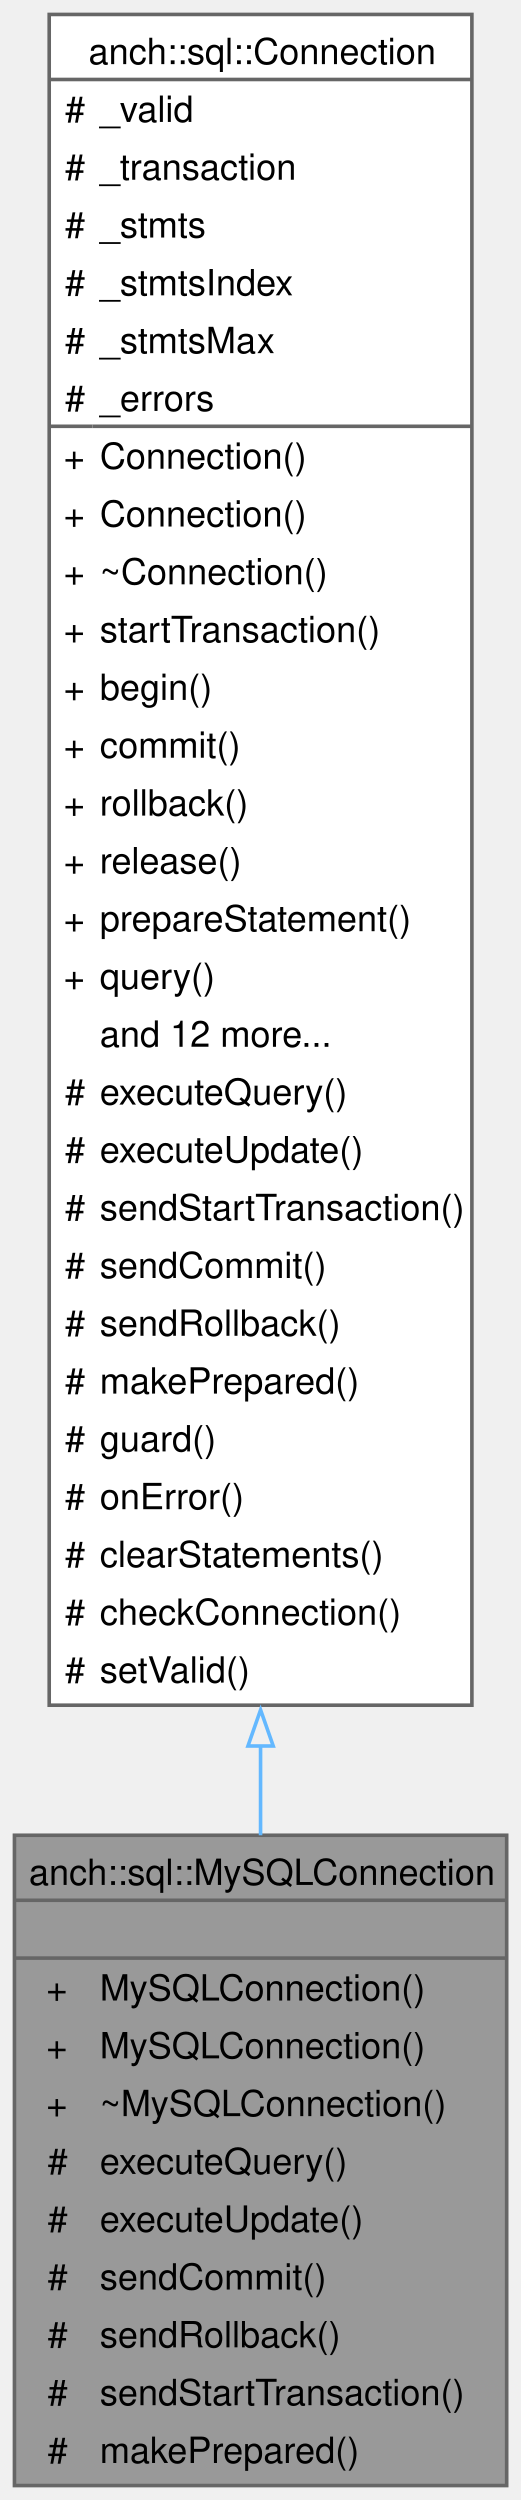
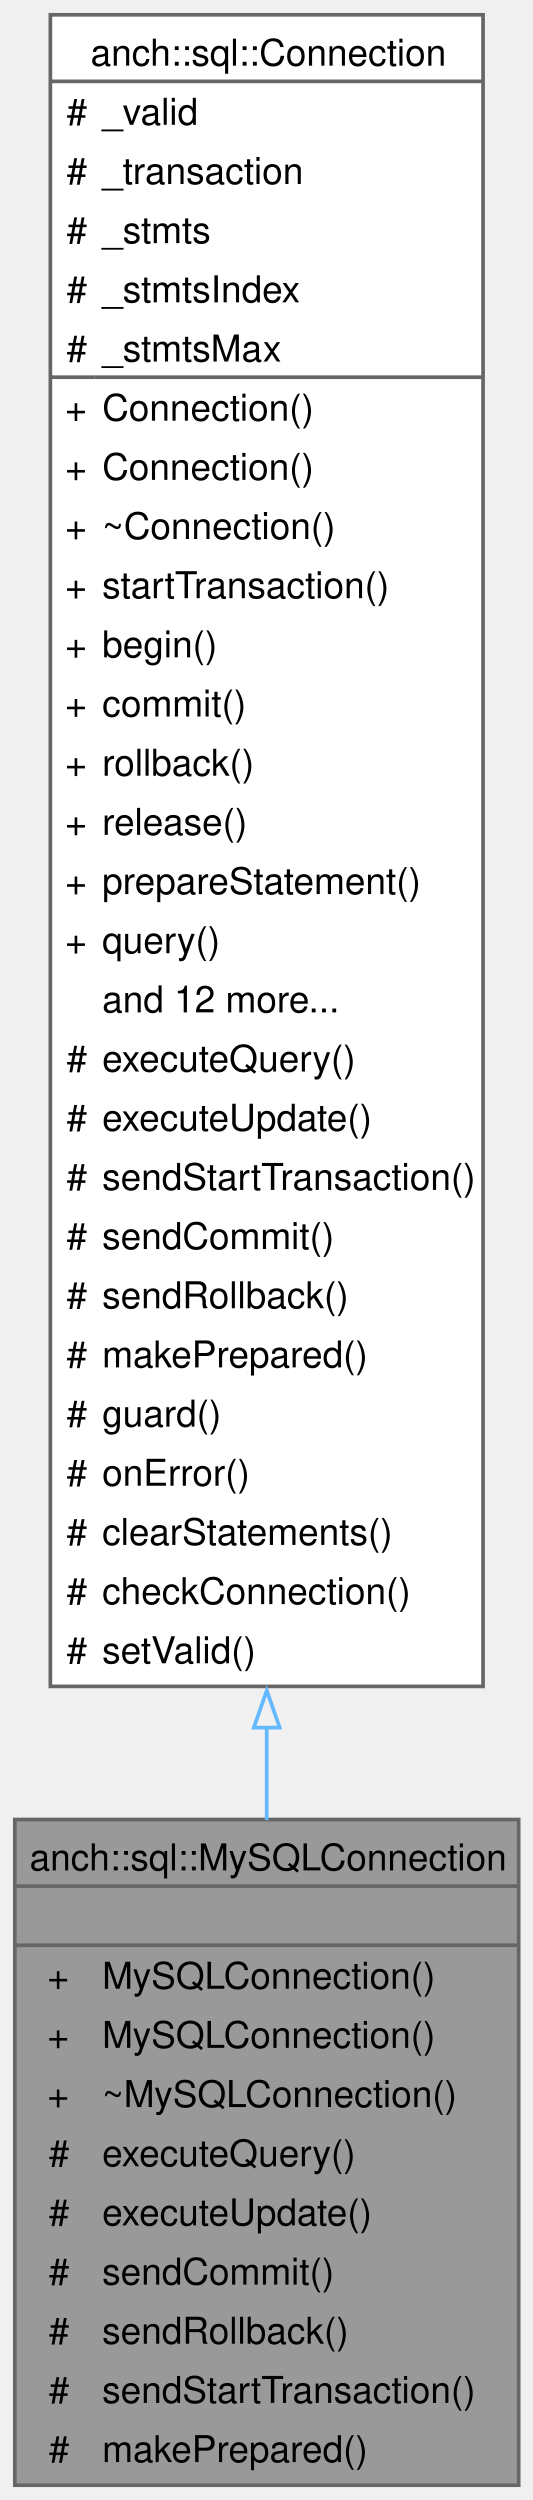
- <svg xmlns="http://www.w3.org/2000/svg" xmlns:xlink="http://www.w3.org/1999/xlink" width="144pt" height="692pt" viewBox="0.00 0.00 144.00 692.00">
-   <g id="graph0" class="graph" transform="scale(1 1) rotate(0) translate(4 688)">
+ <svg xmlns="http://www.w3.org/2000/svg" xmlns:xlink="http://www.w3.org/1999/xlink" width="144pt" height="676pt" viewBox="0.00 0.00 144.00 676.00">
+   <g id="graph0" class="graph" transform="scale(1 1) rotate(0) translate(4 672)">
    <g id="Node000001" class="node">
      <g id="a_Node000001">
        <a xlink:title="MySQL connection.">
          <polygon fill="#999999" stroke="none" points="136.25,-180 0,-180 0,0 136.25,0 136.25,-180" />
          <polygon fill="#666666" stroke="#666666" points="0,-162 0,-162 136.25,-162 136.25,-162 0,-162" />
          <polygon fill="#666666" stroke="#666666" points="0,-146 0,-146 136.25,-146 136.25,-146 0,-146" />
          <polygon fill="none" stroke="#666666" points="0,0 0,-180 136.25,-180 136.25,0 0,0" />
          <text xml:space="preserve" text-anchor="start" x="4" y="-166.25" font-family="Helvetica,sans-Serif" font-size="10.00">anch::sql::MySQLConnection</text>
          <text xml:space="preserve" text-anchor="start" x="66.62" y="-150.25" font-family="Helvetica,sans-Serif" font-size="10.00"> </text>
          <text xml:space="preserve" text-anchor="start" x="8.81" y="-134.25" font-family="Helvetica,sans-Serif" font-size="10.00">+</text>
          <text xml:space="preserve" text-anchor="start" x="23.62" y="-134.25" font-family="Helvetica,sans-Serif" font-size="10.00">MySQLConnection()</text>
          <text xml:space="preserve" text-anchor="start" x="8.81" y="-118.25" font-family="Helvetica,sans-Serif" font-size="10.00">+</text>
          <text xml:space="preserve" text-anchor="start" x="23.62" y="-118.25" font-family="Helvetica,sans-Serif" font-size="10.00">MySQLConnection()</text>
          <text xml:space="preserve" text-anchor="start" x="8.81" y="-102.25" font-family="Helvetica,sans-Serif" font-size="10.00">+</text>
          <text xml:space="preserve" text-anchor="start" x="23.62" y="-102.25" font-family="Helvetica,sans-Serif" font-size="10.00">~MySQLConnection()</text>
          <text xml:space="preserve" text-anchor="start" x="9.19" y="-86.25" font-family="Helvetica,sans-Serif" font-size="10.00">#</text>
          <text xml:space="preserve" text-anchor="start" x="23.62" y="-86.25" font-family="Helvetica,sans-Serif" font-size="10.00">executeQuery()</text>
          <text xml:space="preserve" text-anchor="start" x="9.19" y="-70.25" font-family="Helvetica,sans-Serif" font-size="10.00">#</text>
          <text xml:space="preserve" text-anchor="start" x="23.62" y="-70.25" font-family="Helvetica,sans-Serif" font-size="10.00">executeUpdate()</text>
          <text xml:space="preserve" text-anchor="start" x="9.19" y="-54.25" font-family="Helvetica,sans-Serif" font-size="10.00">#</text>
          <text xml:space="preserve" text-anchor="start" x="23.62" y="-54.25" font-family="Helvetica,sans-Serif" font-size="10.00">sendCommit()</text>
          <text xml:space="preserve" text-anchor="start" x="9.19" y="-38.25" font-family="Helvetica,sans-Serif" font-size="10.00">#</text>
          <text xml:space="preserve" text-anchor="start" x="23.62" y="-38.25" font-family="Helvetica,sans-Serif" font-size="10.00">sendRollback()</text>
          <text xml:space="preserve" text-anchor="start" x="9.19" y="-22.25" font-family="Helvetica,sans-Serif" font-size="10.00">#</text>
          <text xml:space="preserve" text-anchor="start" x="23.62" y="-22.25" font-family="Helvetica,sans-Serif" font-size="10.00">sendStartTransaction()</text>
          <text xml:space="preserve" text-anchor="start" x="9.19" y="-6.25" font-family="Helvetica,sans-Serif" font-size="10.00">#</text>
          <text xml:space="preserve" text-anchor="start" x="23.62" y="-6.25" font-family="Helvetica,sans-Serif" font-size="10.00">makePrepared()</text>
        </a>
      </g>
    </g>
    <g id="Node000002" class="node">
      <g id="a_Node000002">
        <a xlink:href="classanch_1_1sql_1_1_connection.html" target="_top" xlink:title="SQL connection virtual class.">
-           <polygon fill="white" stroke="none" points="126.62,-684 9.62,-684 9.62,-216 126.62,-216 126.62,-684" />
-           <polygon fill="#666666" stroke="#666666" points="9.62,-666 9.62,-666 126.62,-666 126.62,-666 9.62,-666" />
+           <polygon fill="white" stroke="none" points="126.62,-668 9.62,-668 9.62,-216 126.62,-216 126.62,-668" />
+           <polygon fill="#666666" stroke="#666666" points="9.62,-650 9.62,-650 126.62,-650 126.62,-650 9.62,-650" />
          <polygon fill="#666666" stroke="#666666" points="9.62,-570 9.62,-570 21.62,-570 21.62,-570 9.62,-570" />
          <polygon fill="#666666" stroke="#666666" points="21.62,-570 21.62,-570 126.62,-570 126.62,-570 21.62,-570" />
-           <polygon fill="none" stroke="#666666" points="9.62,-216 9.62,-684 126.62,-684 126.62,-216 9.62,-216" />
-           <text xml:space="preserve" text-anchor="start" x="20.5" y="-670.25" font-family="Helvetica,sans-Serif" font-size="10.00">anch::sql::Connection</text>
-           <text xml:space="preserve" text-anchor="start" x="14" y="-654.25" font-family="Helvetica,sans-Serif" font-size="10.00">#</text>
-           <text xml:space="preserve" text-anchor="start" x="23.62" y="-654.25" font-family="Helvetica,sans-Serif" font-size="10.00">_valid</text>
+           <polygon fill="none" stroke="#666666" points="9.62,-216 9.62,-668 126.62,-668 126.62,-216 9.62,-216" />
+           <text xml:space="preserve" text-anchor="start" x="20.5" y="-654.25" font-family="Helvetica,sans-Serif" font-size="10.00">anch::sql::Connection</text>
          <text xml:space="preserve" text-anchor="start" x="14" y="-638.25" font-family="Helvetica,sans-Serif" font-size="10.00">#</text>
-           <text xml:space="preserve" text-anchor="start" x="23.62" y="-638.25" font-family="Helvetica,sans-Serif" font-size="10.00">_transaction</text>
+           <text xml:space="preserve" text-anchor="start" x="23.62" y="-638.25" font-family="Helvetica,sans-Serif" font-size="10.00">_valid</text>
          <text xml:space="preserve" text-anchor="start" x="14" y="-622.25" font-family="Helvetica,sans-Serif" font-size="10.00">#</text>
-           <text xml:space="preserve" text-anchor="start" x="23.62" y="-622.25" font-family="Helvetica,sans-Serif" font-size="10.00">_stmts</text>
+           <text xml:space="preserve" text-anchor="start" x="23.62" y="-622.25" font-family="Helvetica,sans-Serif" font-size="10.00">_transaction</text>
          <text xml:space="preserve" text-anchor="start" x="14" y="-606.25" font-family="Helvetica,sans-Serif" font-size="10.00">#</text>
-           <text xml:space="preserve" text-anchor="start" x="23.62" y="-606.25" font-family="Helvetica,sans-Serif" font-size="10.00">_stmtsIndex</text>
+           <text xml:space="preserve" text-anchor="start" x="23.62" y="-606.25" font-family="Helvetica,sans-Serif" font-size="10.00">_stmts</text>
          <text xml:space="preserve" text-anchor="start" x="14" y="-590.25" font-family="Helvetica,sans-Serif" font-size="10.00">#</text>
-           <text xml:space="preserve" text-anchor="start" x="23.62" y="-590.25" font-family="Helvetica,sans-Serif" font-size="10.00">_stmtsMax</text>
+           <text xml:space="preserve" text-anchor="start" x="23.62" y="-590.25" font-family="Helvetica,sans-Serif" font-size="10.00">_stmtsIndex</text>
          <text xml:space="preserve" text-anchor="start" x="14" y="-574.25" font-family="Helvetica,sans-Serif" font-size="10.00">#</text>
-           <text xml:space="preserve" text-anchor="start" x="23.62" y="-574.25" font-family="Helvetica,sans-Serif" font-size="10.00">_errors</text>
+           <text xml:space="preserve" text-anchor="start" x="23.62" y="-574.25" font-family="Helvetica,sans-Serif" font-size="10.00">_stmtsMax</text>
          <text xml:space="preserve" text-anchor="start" x="13.62" y="-558.25" font-family="Helvetica,sans-Serif" font-size="10.00">+</text>
          <text xml:space="preserve" text-anchor="start" x="23.62" y="-558.25" font-family="Helvetica,sans-Serif" font-size="10.00">Connection()</text>
          <text xml:space="preserve" text-anchor="start" x="13.62" y="-542.25" font-family="Helvetica,sans-Serif" font-size="10.00">+</text>
          <text xml:space="preserve" text-anchor="start" x="23.62" y="-542.25" font-family="Helvetica,sans-Serif" font-size="10.00">Connection()</text>
          <text xml:space="preserve" text-anchor="start" x="13.62" y="-526.25" font-family="Helvetica,sans-Serif" font-size="10.00">+</text>
          <text xml:space="preserve" text-anchor="start" x="23.62" y="-526.25" font-family="Helvetica,sans-Serif" font-size="10.00">~Connection()</text>
          <text xml:space="preserve" text-anchor="start" x="13.62" y="-510.25" font-family="Helvetica,sans-Serif" font-size="10.00">+</text>
          <text xml:space="preserve" text-anchor="start" x="23.62" y="-510.25" font-family="Helvetica,sans-Serif" font-size="10.00">startTransaction()</text>
          <text xml:space="preserve" text-anchor="start" x="13.62" y="-494.25" font-family="Helvetica,sans-Serif" font-size="10.00">+</text>
          <text xml:space="preserve" text-anchor="start" x="23.62" y="-494.25" font-family="Helvetica,sans-Serif" font-size="10.00">begin()</text>
          <text xml:space="preserve" text-anchor="start" x="13.62" y="-478.25" font-family="Helvetica,sans-Serif" font-size="10.00">+</text>
          <text xml:space="preserve" text-anchor="start" x="23.62" y="-478.25" font-family="Helvetica,sans-Serif" font-size="10.00">commit()</text>
          <text xml:space="preserve" text-anchor="start" x="13.62" y="-462.25" font-family="Helvetica,sans-Serif" font-size="10.00">+</text>
          <text xml:space="preserve" text-anchor="start" x="23.62" y="-462.25" font-family="Helvetica,sans-Serif" font-size="10.00">rollback()</text>
          <text xml:space="preserve" text-anchor="start" x="13.62" y="-446.25" font-family="Helvetica,sans-Serif" font-size="10.00">+</text>
          <text xml:space="preserve" text-anchor="start" x="23.62" y="-446.25" font-family="Helvetica,sans-Serif" font-size="10.00">release()</text>
          <text xml:space="preserve" text-anchor="start" x="13.62" y="-430.25" font-family="Helvetica,sans-Serif" font-size="10.00">+</text>
          <text xml:space="preserve" text-anchor="start" x="23.62" y="-430.25" font-family="Helvetica,sans-Serif" font-size="10.00">prepareStatement()</text>
          <text xml:space="preserve" text-anchor="start" x="13.62" y="-414.25" font-family="Helvetica,sans-Serif" font-size="10.00">+</text>
          <text xml:space="preserve" text-anchor="start" x="23.62" y="-414.25" font-family="Helvetica,sans-Serif" font-size="10.00">query()</text>
          <text xml:space="preserve" text-anchor="start" x="23.62" y="-398.25" font-family="Helvetica,sans-Serif" font-size="10.00">and 12 more...</text>
          <text xml:space="preserve" text-anchor="start" x="14" y="-382.25" font-family="Helvetica,sans-Serif" font-size="10.00">#</text>
          <text xml:space="preserve" text-anchor="start" x="23.62" y="-382.25" font-family="Helvetica,sans-Serif" font-size="10.00">executeQuery()</text>
          <text xml:space="preserve" text-anchor="start" x="14" y="-366.25" font-family="Helvetica,sans-Serif" font-size="10.00">#</text>
          <text xml:space="preserve" text-anchor="start" x="23.62" y="-366.25" font-family="Helvetica,sans-Serif" font-size="10.00">executeUpdate()</text>
          <text xml:space="preserve" text-anchor="start" x="14" y="-350.25" font-family="Helvetica,sans-Serif" font-size="10.00">#</text>
          <text xml:space="preserve" text-anchor="start" x="23.62" y="-350.25" font-family="Helvetica,sans-Serif" font-size="10.00">sendStartTransaction()</text>
          <text xml:space="preserve" text-anchor="start" x="14" y="-334.25" font-family="Helvetica,sans-Serif" font-size="10.00">#</text>
          <text xml:space="preserve" text-anchor="start" x="23.62" y="-334.25" font-family="Helvetica,sans-Serif" font-size="10.00">sendCommit()</text>
          <text xml:space="preserve" text-anchor="start" x="14" y="-318.25" font-family="Helvetica,sans-Serif" font-size="10.00">#</text>
          <text xml:space="preserve" text-anchor="start" x="23.62" y="-318.25" font-family="Helvetica,sans-Serif" font-size="10.00">sendRollback()</text>
          <text xml:space="preserve" text-anchor="start" x="14" y="-302.25" font-family="Helvetica,sans-Serif" font-size="10.00">#</text>
          <text xml:space="preserve" text-anchor="start" x="23.62" y="-302.25" font-family="Helvetica,sans-Serif" font-size="10.00">makePrepared()</text>
          <text xml:space="preserve" text-anchor="start" x="14" y="-286.25" font-family="Helvetica,sans-Serif" font-size="10.00">#</text>
          <text xml:space="preserve" text-anchor="start" x="23.62" y="-286.25" font-family="Helvetica,sans-Serif" font-size="10.00">guard()</text>
          <text xml:space="preserve" text-anchor="start" x="14" y="-270.25" font-family="Helvetica,sans-Serif" font-size="10.00">#</text>
          <text xml:space="preserve" text-anchor="start" x="23.62" y="-270.25" font-family="Helvetica,sans-Serif" font-size="10.00">onError()</text>
          <text xml:space="preserve" text-anchor="start" x="14" y="-254.25" font-family="Helvetica,sans-Serif" font-size="10.00">#</text>
          <text xml:space="preserve" text-anchor="start" x="23.62" y="-254.25" font-family="Helvetica,sans-Serif" font-size="10.00">clearStatements()</text>
          <text xml:space="preserve" text-anchor="start" x="14" y="-238.25" font-family="Helvetica,sans-Serif" font-size="10.00">#</text>
          <text xml:space="preserve" text-anchor="start" x="23.62" y="-238.25" font-family="Helvetica,sans-Serif" font-size="10.00">checkConnection()</text>
          <text xml:space="preserve" text-anchor="start" x="14" y="-222.25" font-family="Helvetica,sans-Serif" font-size="10.00">#</text>
          <text xml:space="preserve" text-anchor="start" x="23.62" y="-222.25" font-family="Helvetica,sans-Serif" font-size="10.00">setValid()</text>
        </a>
      </g>
    </g>
    <g id="edge1_Node000001_Node000002" class="edge">
      <g id="a_edge1_Node000001_Node000002">
        <a xlink:title=" ">
-           <path fill="none" stroke="#63b8ff" d="M68.12,-204.85C68.12,-196.31 68.12,-187.99 68.12,-180" />
-           <polygon fill="none" stroke="#63b8ff" points="64.63,-204.7 68.13,-214.7 71.63,-204.7 64.63,-204.7" />
+           <path fill="none" stroke="#63b8ff" d="M68.12,-204.92C68.12,-196.31 68.12,-187.92 68.12,-179.86" />
+           <polygon fill="none" stroke="#63b8ff" points="64.63,-204.86 68.13,-214.86 71.63,-204.86 64.63,-204.86" />
        </a>
      </g>
    </g>
  </g>
</svg>
